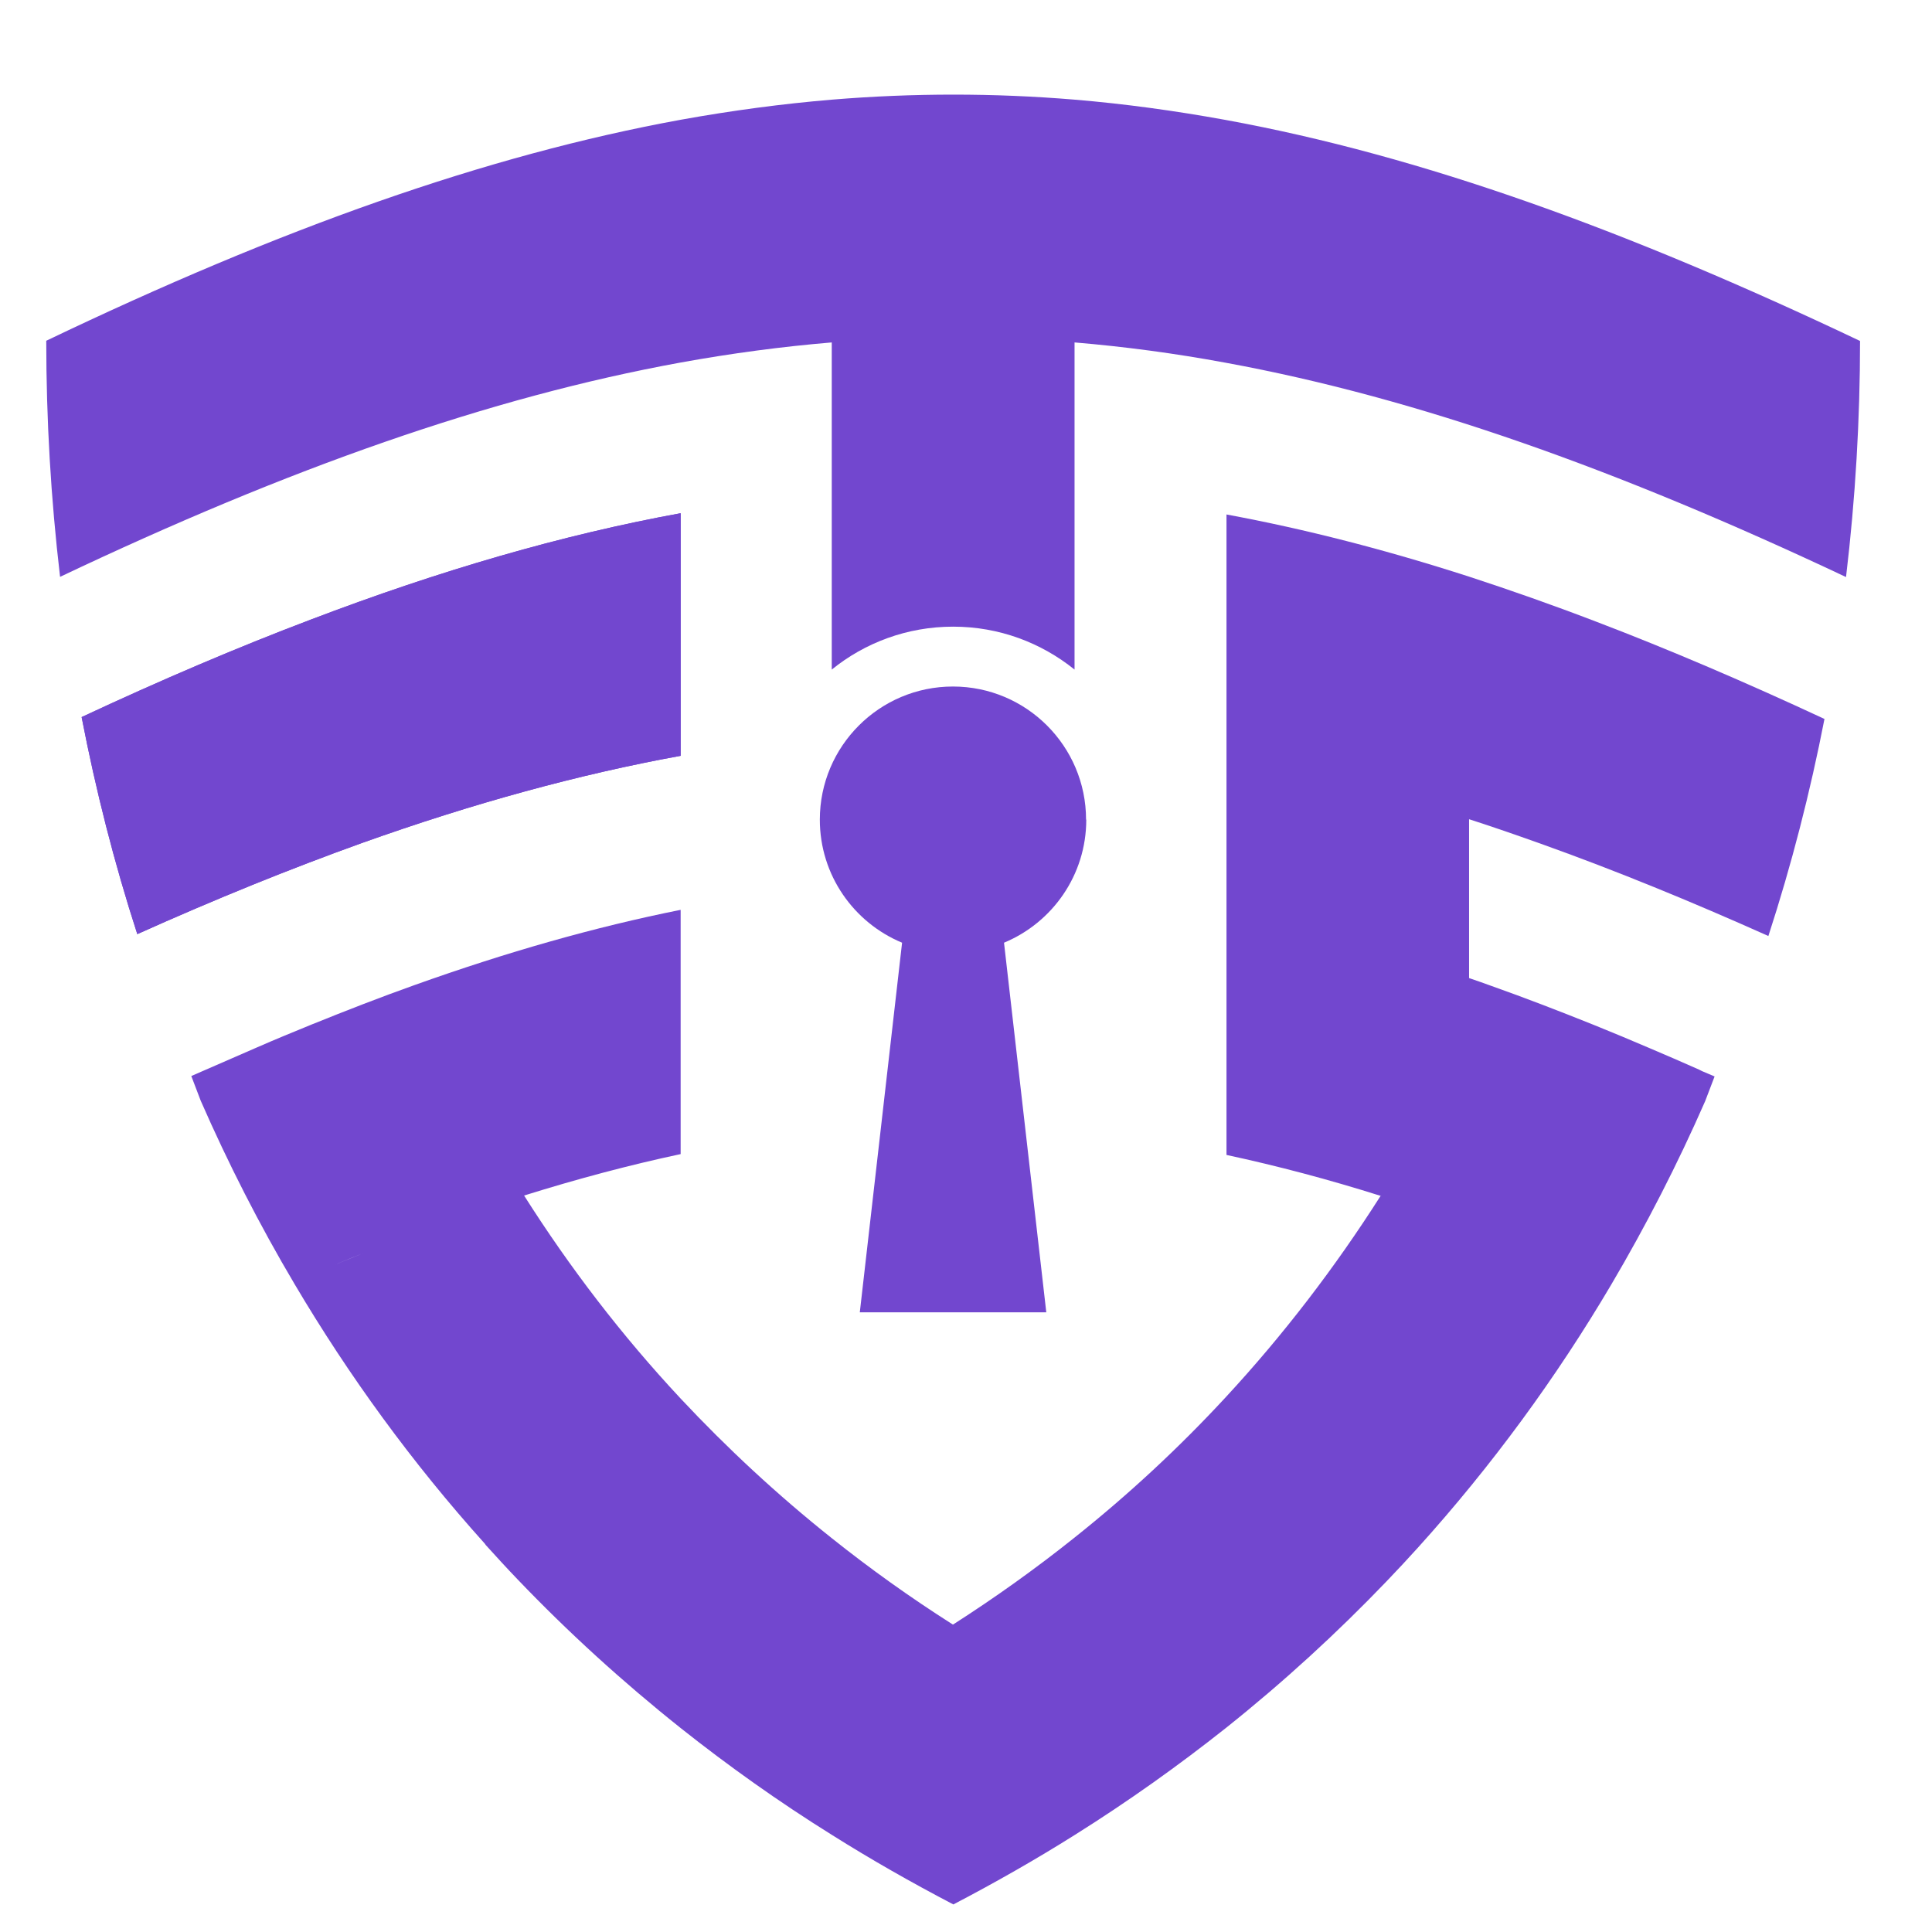
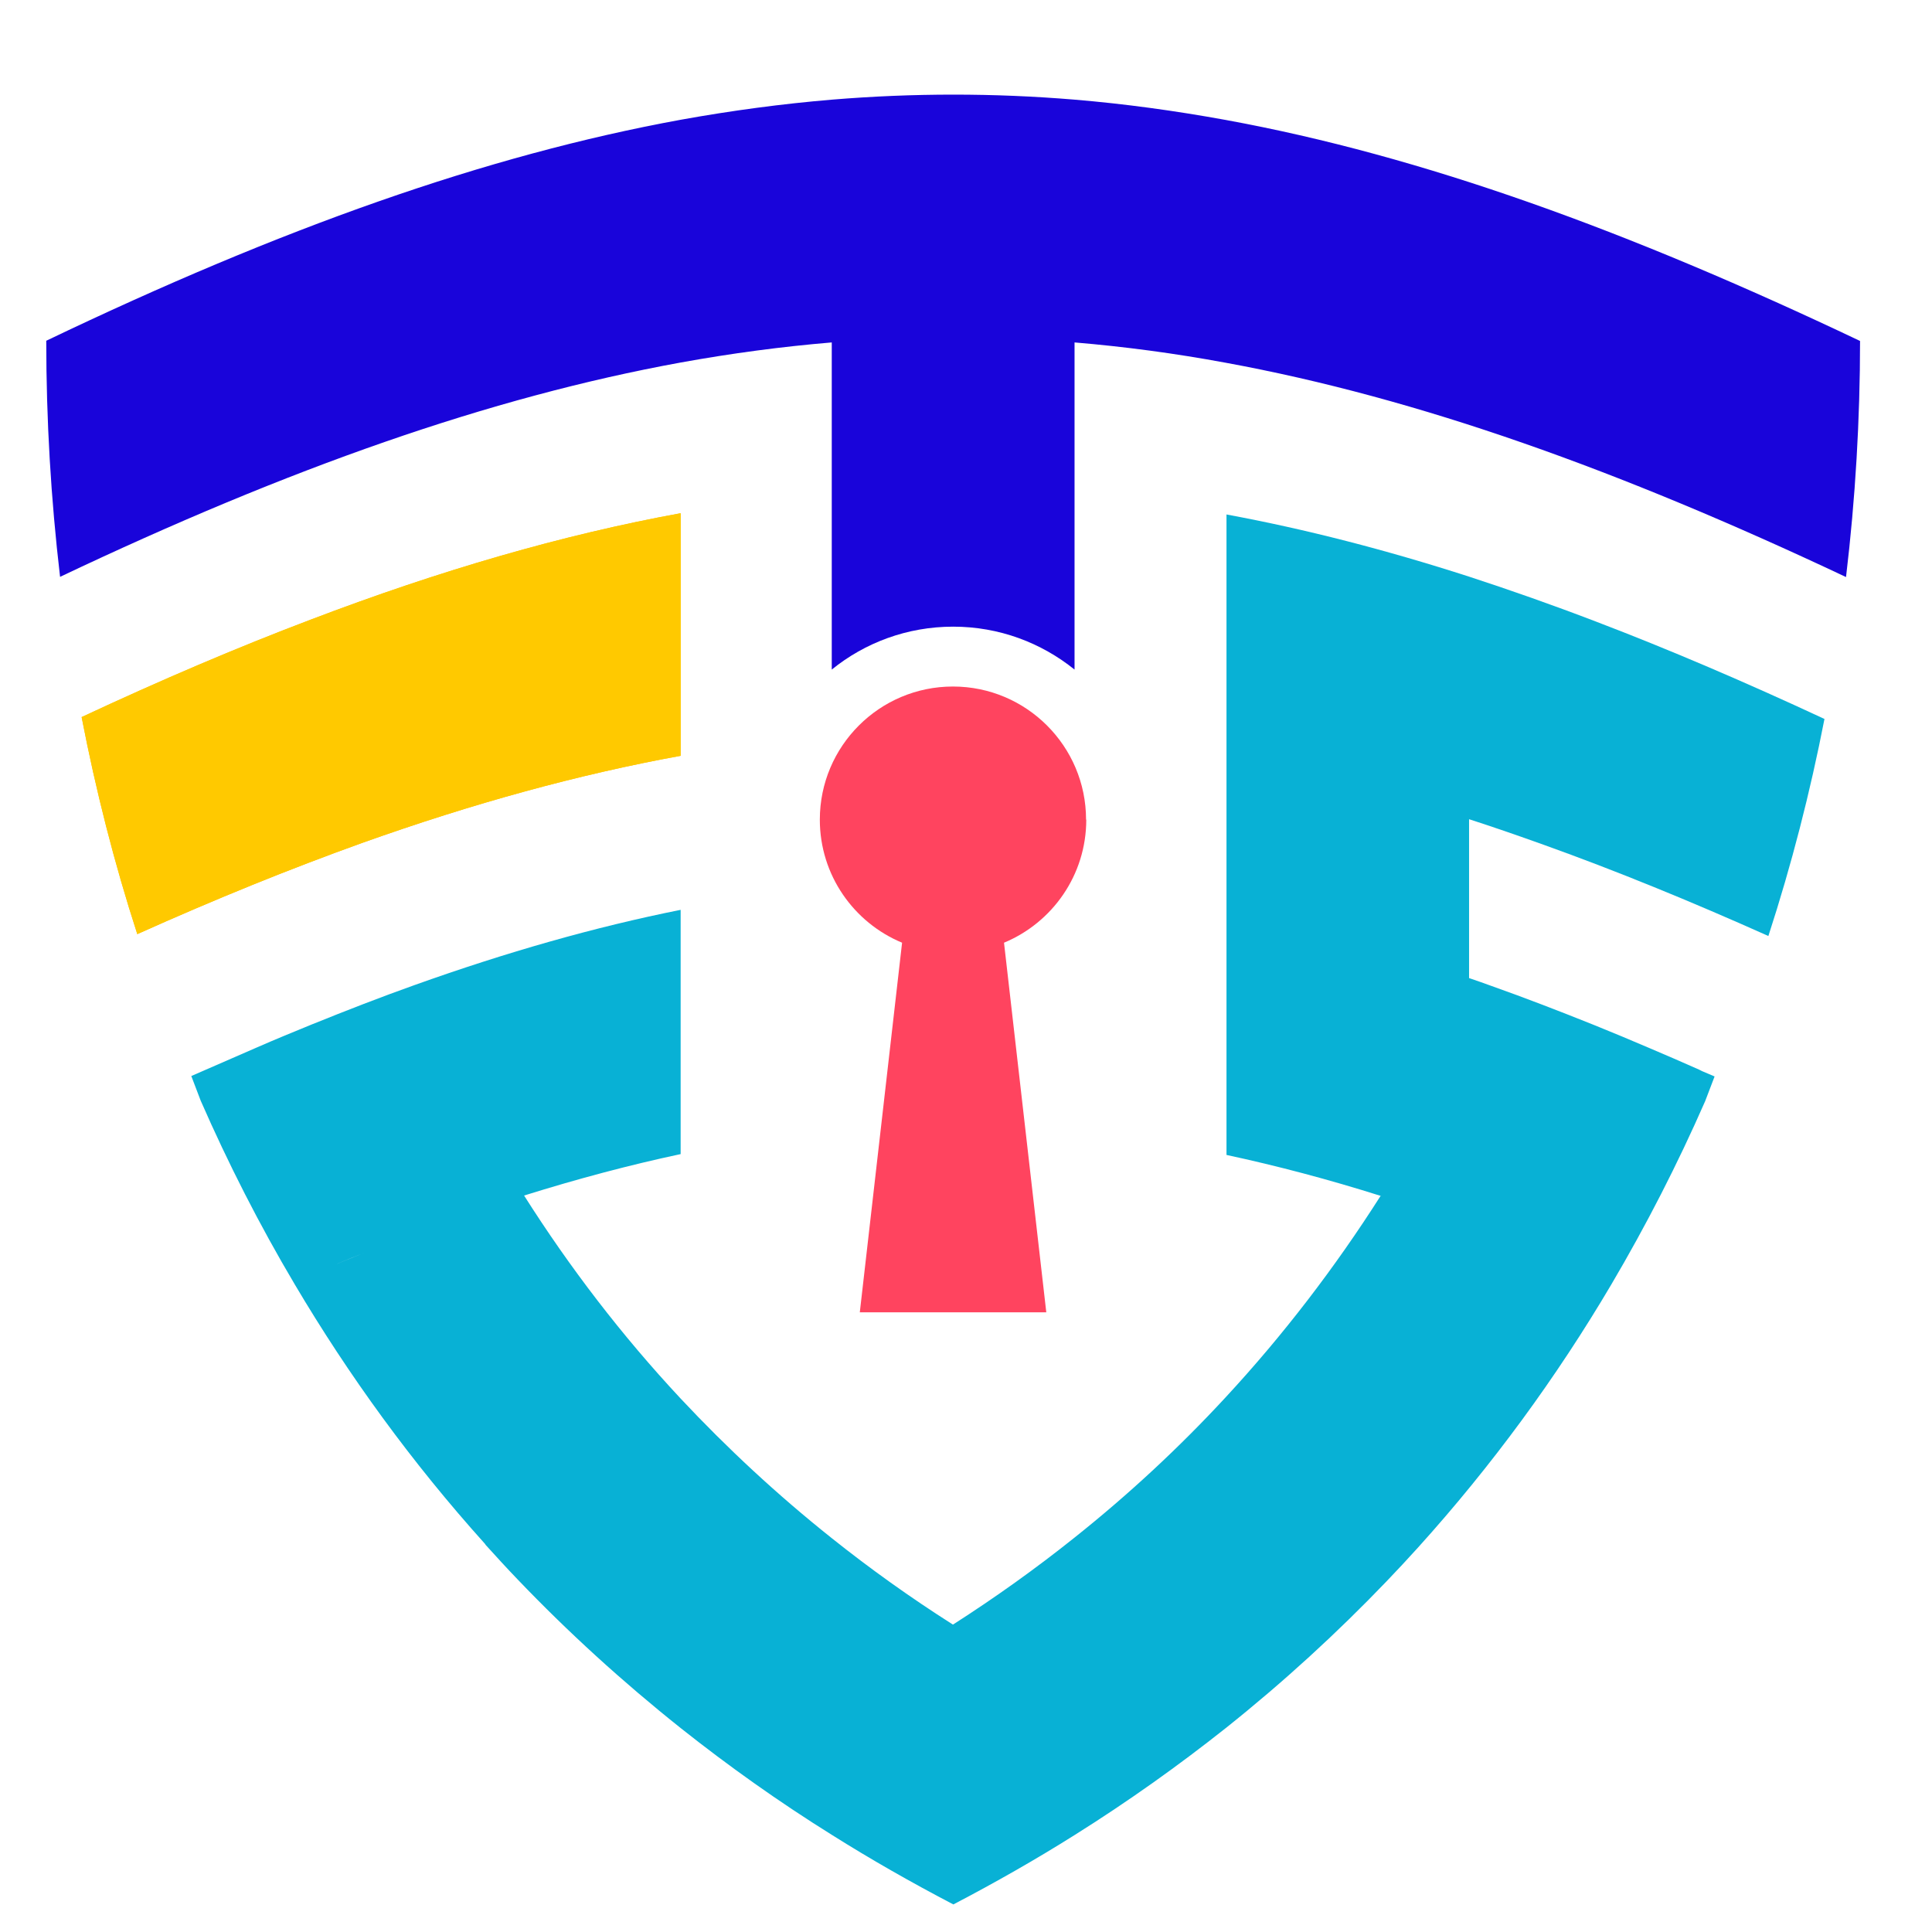
<svg xmlns="http://www.w3.org/2000/svg" viewBox="0 0 120 120" height="180" width="180" xml:space="preserve" id="svg2" version="1.1">
  <defs id="defs6" />
  <g transform="matrix(1.3,0,0,-1.3,0,117.3)" id="g10">
    <g transform="scale(0.1)" id="g12">
-       <path id="path16" style="fill: #7247cf; fill-rule: evenodd; stroke: none; fill-opacity: 1" d="M 28.7 626.7 C 138 678.6 234.1 712.5 325.2 729.1 c 24.3 4.4 48.3 7.6 72.2 9.6 v -0.4 v -71.9 v -0.2 v -41.9 v -41.9 c 15.8 12.8 36 20.5 58 20.5 c 22 0 42.1 -7.7 58 -20.5 v 41.9 v 41.8 v 0.3 v 71.8 v 0.5 c 23.9 -2 47.9 -5.2 72.2 -9.7 c 92.1 -16.9 187.9 -51.2 296.4 -102.4 c 4.5 37.7 6.7 75.4 6.7 112.8 c -111.3 52.9 -209.1 88.4 -303.1 105.6 c -24.2 4.4 -48.2 7.7 -72.2 9.7 c -38.6 3.2 -77 3.2 -115.9 0 c -23.8 -2 -47.8 -5.2 -72.2 -9.6 C 232.2 828.1 134.2 793.2 22.1 739.5 c 0 -37.7 2.2 -75.4 6.6 -112.8" />
-       <path id="path18" style="fill: #7247cf; fill-rule: evenodd; stroke: none; fill-opacity: 1" d="M 140.8 288.7 l -0.1 1.2 c 0 -0.4 0.1 -0.8 0.1 -1.2 z m 518.8 42.2 c -21.7 -34.1 -46.4 -66.4 -74.1 -96.3 c -22.1 -23.9 -46.2 -46.3 -72.2 -67 c -18.4 -14.7 -37.7 -28.5 -58 -41.5 c -20.3 12.9 -39.6 26.7 -57.9 41.3 c -26 20.7 -50 43 -72.2 66.7 c -28.1 30.1 -53 62.6 -74.8 97 c 25.6 8 50.4 14.6 74.8 19.8 v 116.7 c -41 -8.2 -83.1 -20.2 -127.3 -36 c -16 -5.7 -32.2 -12 -48.8 -18.7 c -8.8 -3.6 -17.6 -7.2 -26.5 -11.1 L 91.4 388.2 L 95.9 376.4 c 13.1 -29.9 28 -59.2 44.9 -87.7 c 25.8 -43.6 56 -85.2 90.9 -124 l 0.4 -0.6 c 5 -5.5 10 -11 15.2 -16.4 c 24 -25.1 50 -48.8 78 -71.1 c 22.7 -18 46.7 -35.1 72.2 -51 c 18.6 -11.7 37.9 -22.7 58 -33.2 c 20.1 10.5 39.4 21.5 58 33.2 c 25.5 16 49.5 33.1 72.2 51.1 c 27.6 22 53.1 45.4 76.7 70 c 5.1 5.3 10.1 10.7 15 16.1 c 35.5 39.3 66.3 81.5 92.4 125.7 c 16.8 28.5 31.8 57.8 44.9 87.7 l 4.5 11.8 l -5.9 2.5 l -0.4 0.2 l -0.4 0.2 l -0.4 0.2 l -0.4 0.2 c -7.9 3.5 -15.7 6.9 -23.5 10.2 c -8.9 3.8 -17.7 7.5 -26.4 11 c -16.7 6.7 -33 13 -49.1 18.7 c -3.6 1.3 -7.2 2.6 -10.8 3.8 v 75.9 c 11.8 -3.8 23.6 -7.9 35.6 -12.2 c 34.6 -12.4 70.3 -27 107.4 -43.6 c 11.1 34.1 20 68.8 26.8 103.7 c -37.8 17.6 -74 33.1 -109.1 46.5 c -20.6 7.9 -40.8 15 -60.7 21.5 c -39.7 12.8 -78.1 22.7 -115.9 29.7 V 540.7 V 467.3 V 350.5 c 24.2 -5.2 48.8 -11.7 74.1 -19.7 z m 110.1 -41.1 l 0 -0.1 l 0 -0.1 v -0.1 l 0 -0.1 l 0 -0.1 v -0.1 l 0 -0.1 l 0 -0.1 l 0 -0.1 l 0 -0.1 v 0 v -0.1 l 0 -0.1 l 0 -0.1 v -0.1 l 0 -0.1 l 0 -0.1 z m 0 -0.5 v 0 l 0 -0.1 z m -33.1 14.2 c 4.7 -1.9 9.5 -3.8 14.3 -5.7 z M 159.6 297.9 c 4.9 2 9.7 4 14.6 5.9 l -14.6 -5.9" />
-       <path id="path20" style="fill: #7247cf; fill-rule: evenodd; stroke: none; fill-opacity: 1" d="M 65.6 456 c 37.2 16.7 73 31.2 107.5 43.6 c 53 18.9 103.3 32.7 152.1 41.6 v 115.9 C 268.8 646.8 210.5 629.9 148.3 606.2 C 113.2 592.9 76.9 577.4 39 559.7 C 45.8 524.6 54.6 489.9 65.6 456" />
-       <path id="path22" style="fill: #7247cf; fill-rule: evenodd; stroke: none; fill-opacity: 1" d="M 518.9 510.7 c 0 35.1 -28.5 63.6 -63.6 63.6 c -35.1 0 -63.6 -28.5 -63.6 -63.6 c 0 -26.5 16.2 -49.2 39.3 -58.8 L 410.8 275.3 h 89.1 l -20.2 176.6 c 23.1 9.6 39.3 32.3 39.3 58.8" />
-       <path id="path24" style="fill: #7247cf; fill-rule: evenodd; stroke: none; fill-opacity: 1" d="M 65.6 456 c 37.2 16.7 73 31.2 107.5 43.6 c 53 18.9 103.3 32.7 152.1 41.6 v 115.9 C 268.8 646.8 210.5 629.9 148.3 606.2 C 113.2 592.9 76.9 577.4 39 559.7 C 45.8 524.6 54.6 489.9 65.6 456" />
+       <path id="path16" style="fill: #1904da; fill-rule: evenodd; stroke: none; fill-opacity: 1" d="M 28.7 626.7 C 138 678.6 234.1 712.5 325.2 729.1 c 24.3 4.4 48.3 7.6 72.2 9.6 v -0.4 v -71.9 v -0.2 v -41.9 v -41.9 c 15.8 12.8 36 20.5 58 20.5 c 22 0 42.1 -7.7 58 -20.5 v 41.9 v 41.8 v 0.3 v 71.8 v 0.5 c 23.9 -2 47.9 -5.2 72.2 -9.7 c 92.1 -16.9 187.9 -51.2 296.4 -102.4 c 4.5 37.7 6.7 75.4 6.7 112.8 c -111.3 52.9 -209.1 88.4 -303.1 105.6 c -24.2 4.4 -48.2 7.7 -72.2 9.7 c -38.6 3.2 -77 3.2 -115.9 0 c -23.8 -2 -47.8 -5.2 -72.2 -9.6 C 232.2 828.1 134.2 793.2 22.1 739.5 c 0 -37.7 2.2 -75.4 6.6 -112.8" />
+       <path id="path18" style="fill: #08b1d5; fill-rule: evenodd; stroke: none; fill-opacity: 1" d="M 140.8 288.7 l -0.1 1.2 c 0 -0.4 0.1 -0.8 0.1 -1.2 z m 518.8 42.2 c -21.7 -34.1 -46.4 -66.4 -74.1 -96.3 c -22.1 -23.9 -46.2 -46.3 -72.2 -67 c -18.4 -14.7 -37.7 -28.5 -58 -41.5 c -20.3 12.9 -39.6 26.7 -57.9 41.3 c -26 20.7 -50 43 -72.2 66.7 c -28.1 30.1 -53 62.6 -74.8 97 c 25.6 8 50.4 14.6 74.8 19.8 v 116.7 c -41 -8.2 -83.1 -20.2 -127.3 -36 c -16 -5.7 -32.2 -12 -48.8 -18.7 c -8.8 -3.6 -17.6 -7.2 -26.5 -11.1 L 91.4 388.2 L 95.9 376.4 c 13.1 -29.9 28 -59.2 44.9 -87.7 c 25.8 -43.6 56 -85.2 90.9 -124 l 0.4 -0.6 c 5 -5.5 10 -11 15.2 -16.4 c 24 -25.1 50 -48.8 78 -71.1 c 22.7 -18 46.7 -35.1 72.2 -51 c 18.6 -11.7 37.9 -22.7 58 -33.2 c 20.1 10.5 39.4 21.5 58 33.2 c 25.5 16 49.5 33.1 72.2 51.1 c 27.6 22 53.1 45.4 76.7 70 c 5.1 5.3 10.1 10.7 15 16.1 c 35.5 39.3 66.3 81.5 92.4 125.7 c 16.8 28.5 31.8 57.8 44.9 87.7 l 4.5 11.8 l -5.9 2.5 l -0.4 0.2 l -0.4 0.2 l -0.4 0.2 l -0.4 0.2 c -7.9 3.5 -15.7 6.9 -23.5 10.2 c -8.9 3.8 -17.7 7.5 -26.4 11 c -16.7 6.7 -33 13 -49.1 18.7 c -3.6 1.3 -7.2 2.6 -10.8 3.8 v 75.9 c 11.8 -3.8 23.6 -7.9 35.6 -12.2 c 34.6 -12.4 70.3 -27 107.4 -43.6 c 11.1 34.1 20 68.8 26.8 103.7 c -37.8 17.6 -74 33.1 -109.1 46.5 c -20.6 7.9 -40.8 15 -60.7 21.5 c -39.7 12.8 -78.1 22.7 -115.9 29.7 V 540.7 V 467.3 V 350.5 c 24.2 -5.2 48.8 -11.7 74.1 -19.7 z m 110.1 -41.1 l 0 -0.1 l 0 -0.1 v -0.1 l 0 -0.1 l 0 -0.1 v -0.1 l 0 -0.1 l 0 -0.1 l 0 -0.1 l 0 -0.1 v 0 v -0.1 l 0 -0.1 l 0 -0.1 v -0.1 l 0 -0.1 l 0 -0.1 z m 0 -0.5 v 0 l 0 -0.1 z m -33.1 14.2 c 4.7 -1.9 9.5 -3.8 14.3 -5.7 z M 159.6 297.9 c 4.9 2 9.7 4 14.6 5.9 l -14.6 -5.9" />
+       <path id="path20" style="fill: #ffc900; fill-rule: evenodd; stroke: none; fill-opacity: 1" d="M 65.6 456 c 37.2 16.7 73 31.2 107.5 43.6 c 53 18.9 103.3 32.7 152.1 41.6 v 115.9 C 268.8 646.8 210.5 629.9 148.3 606.2 C 113.2 592.9 76.9 577.4 39 559.7 C 45.8 524.6 54.6 489.9 65.6 456" />
+       <path id="path22" style="fill: #ff445f; fill-rule: evenodd; stroke: none; fill-opacity: 1" d="M 518.9 510.7 c 0 35.1 -28.5 63.6 -63.6 63.6 c -35.1 0 -63.6 -28.5 -63.6 -63.6 c 0 -26.5 16.2 -49.2 39.3 -58.8 L 410.8 275.3 h 89.1 l -20.2 176.6 c 23.1 9.6 39.3 32.3 39.3 58.8" />
+       <path id="path24" style="fill: #ffc900; fill-rule: evenodd; stroke: none; fill-opacity: 1" d="M 65.6 456 c 37.2 16.7 73 31.2 107.5 43.6 c 53 18.9 103.3 32.7 152.1 41.6 v 115.9 C 268.8 646.8 210.5 629.9 148.3 606.2 C 113.2 592.9 76.9 577.4 39 559.7 C 45.8 524.6 54.6 489.9 65.6 456" />
    </g>
  </g>
</svg>
